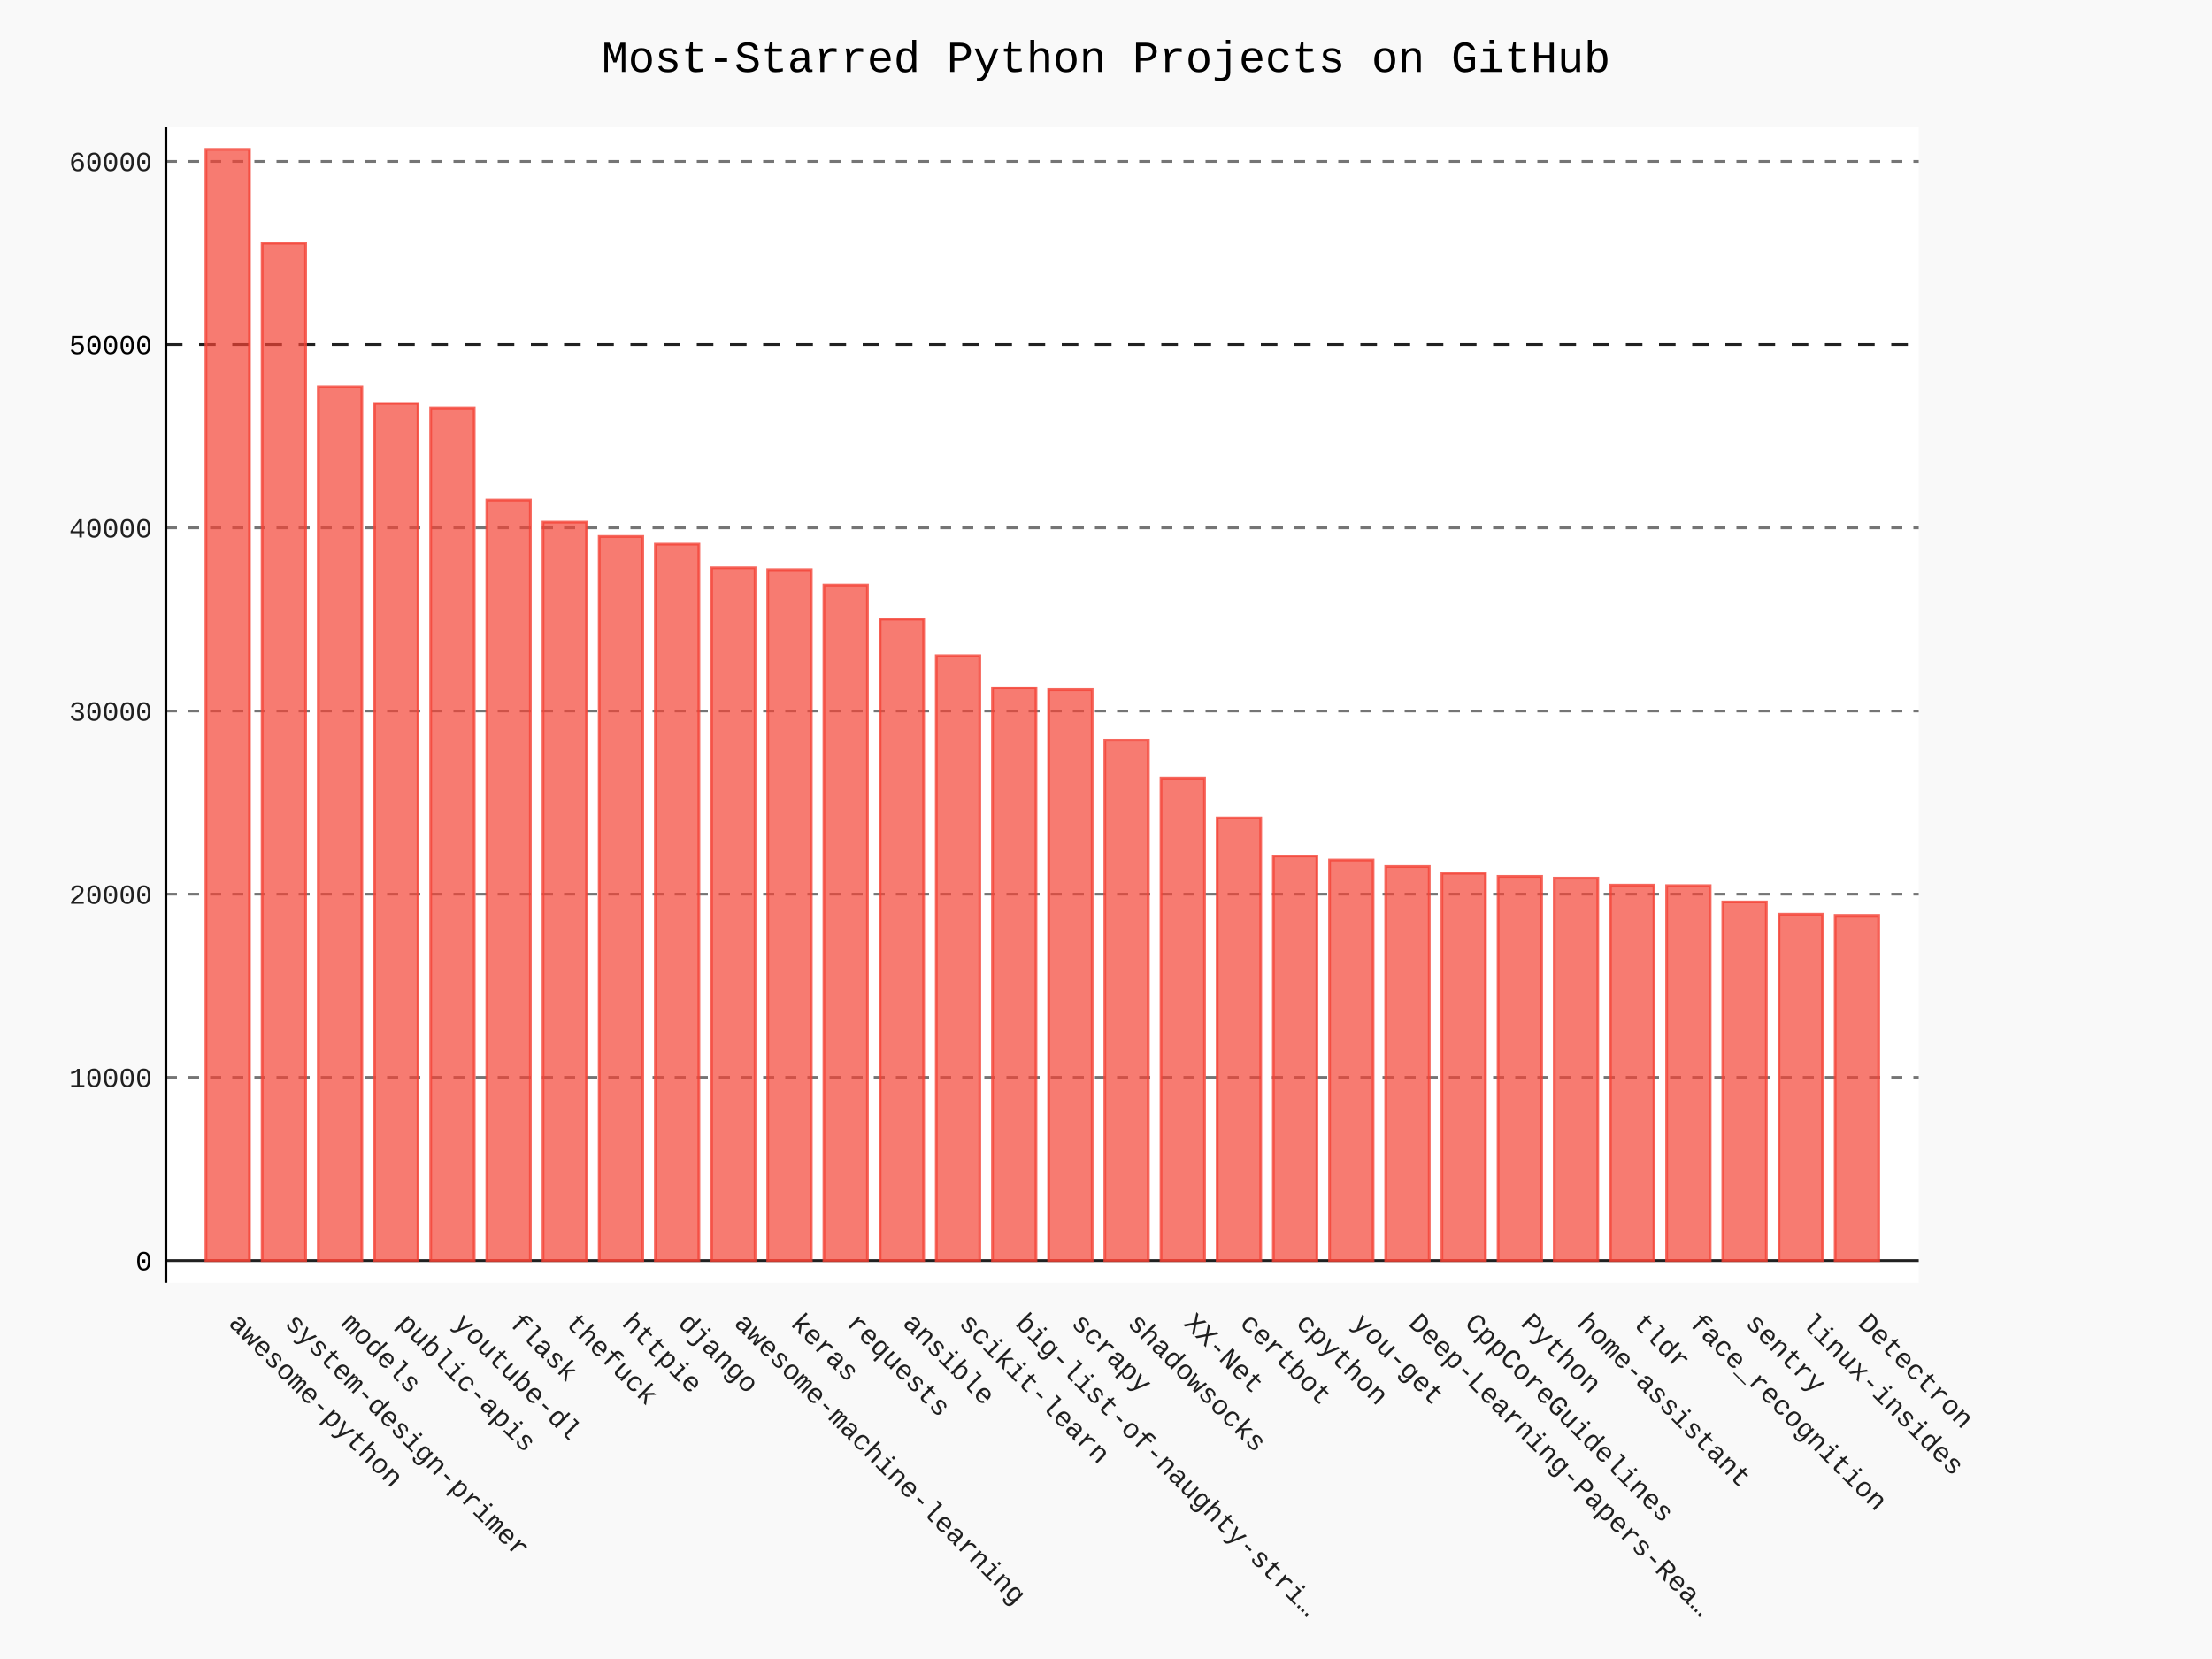
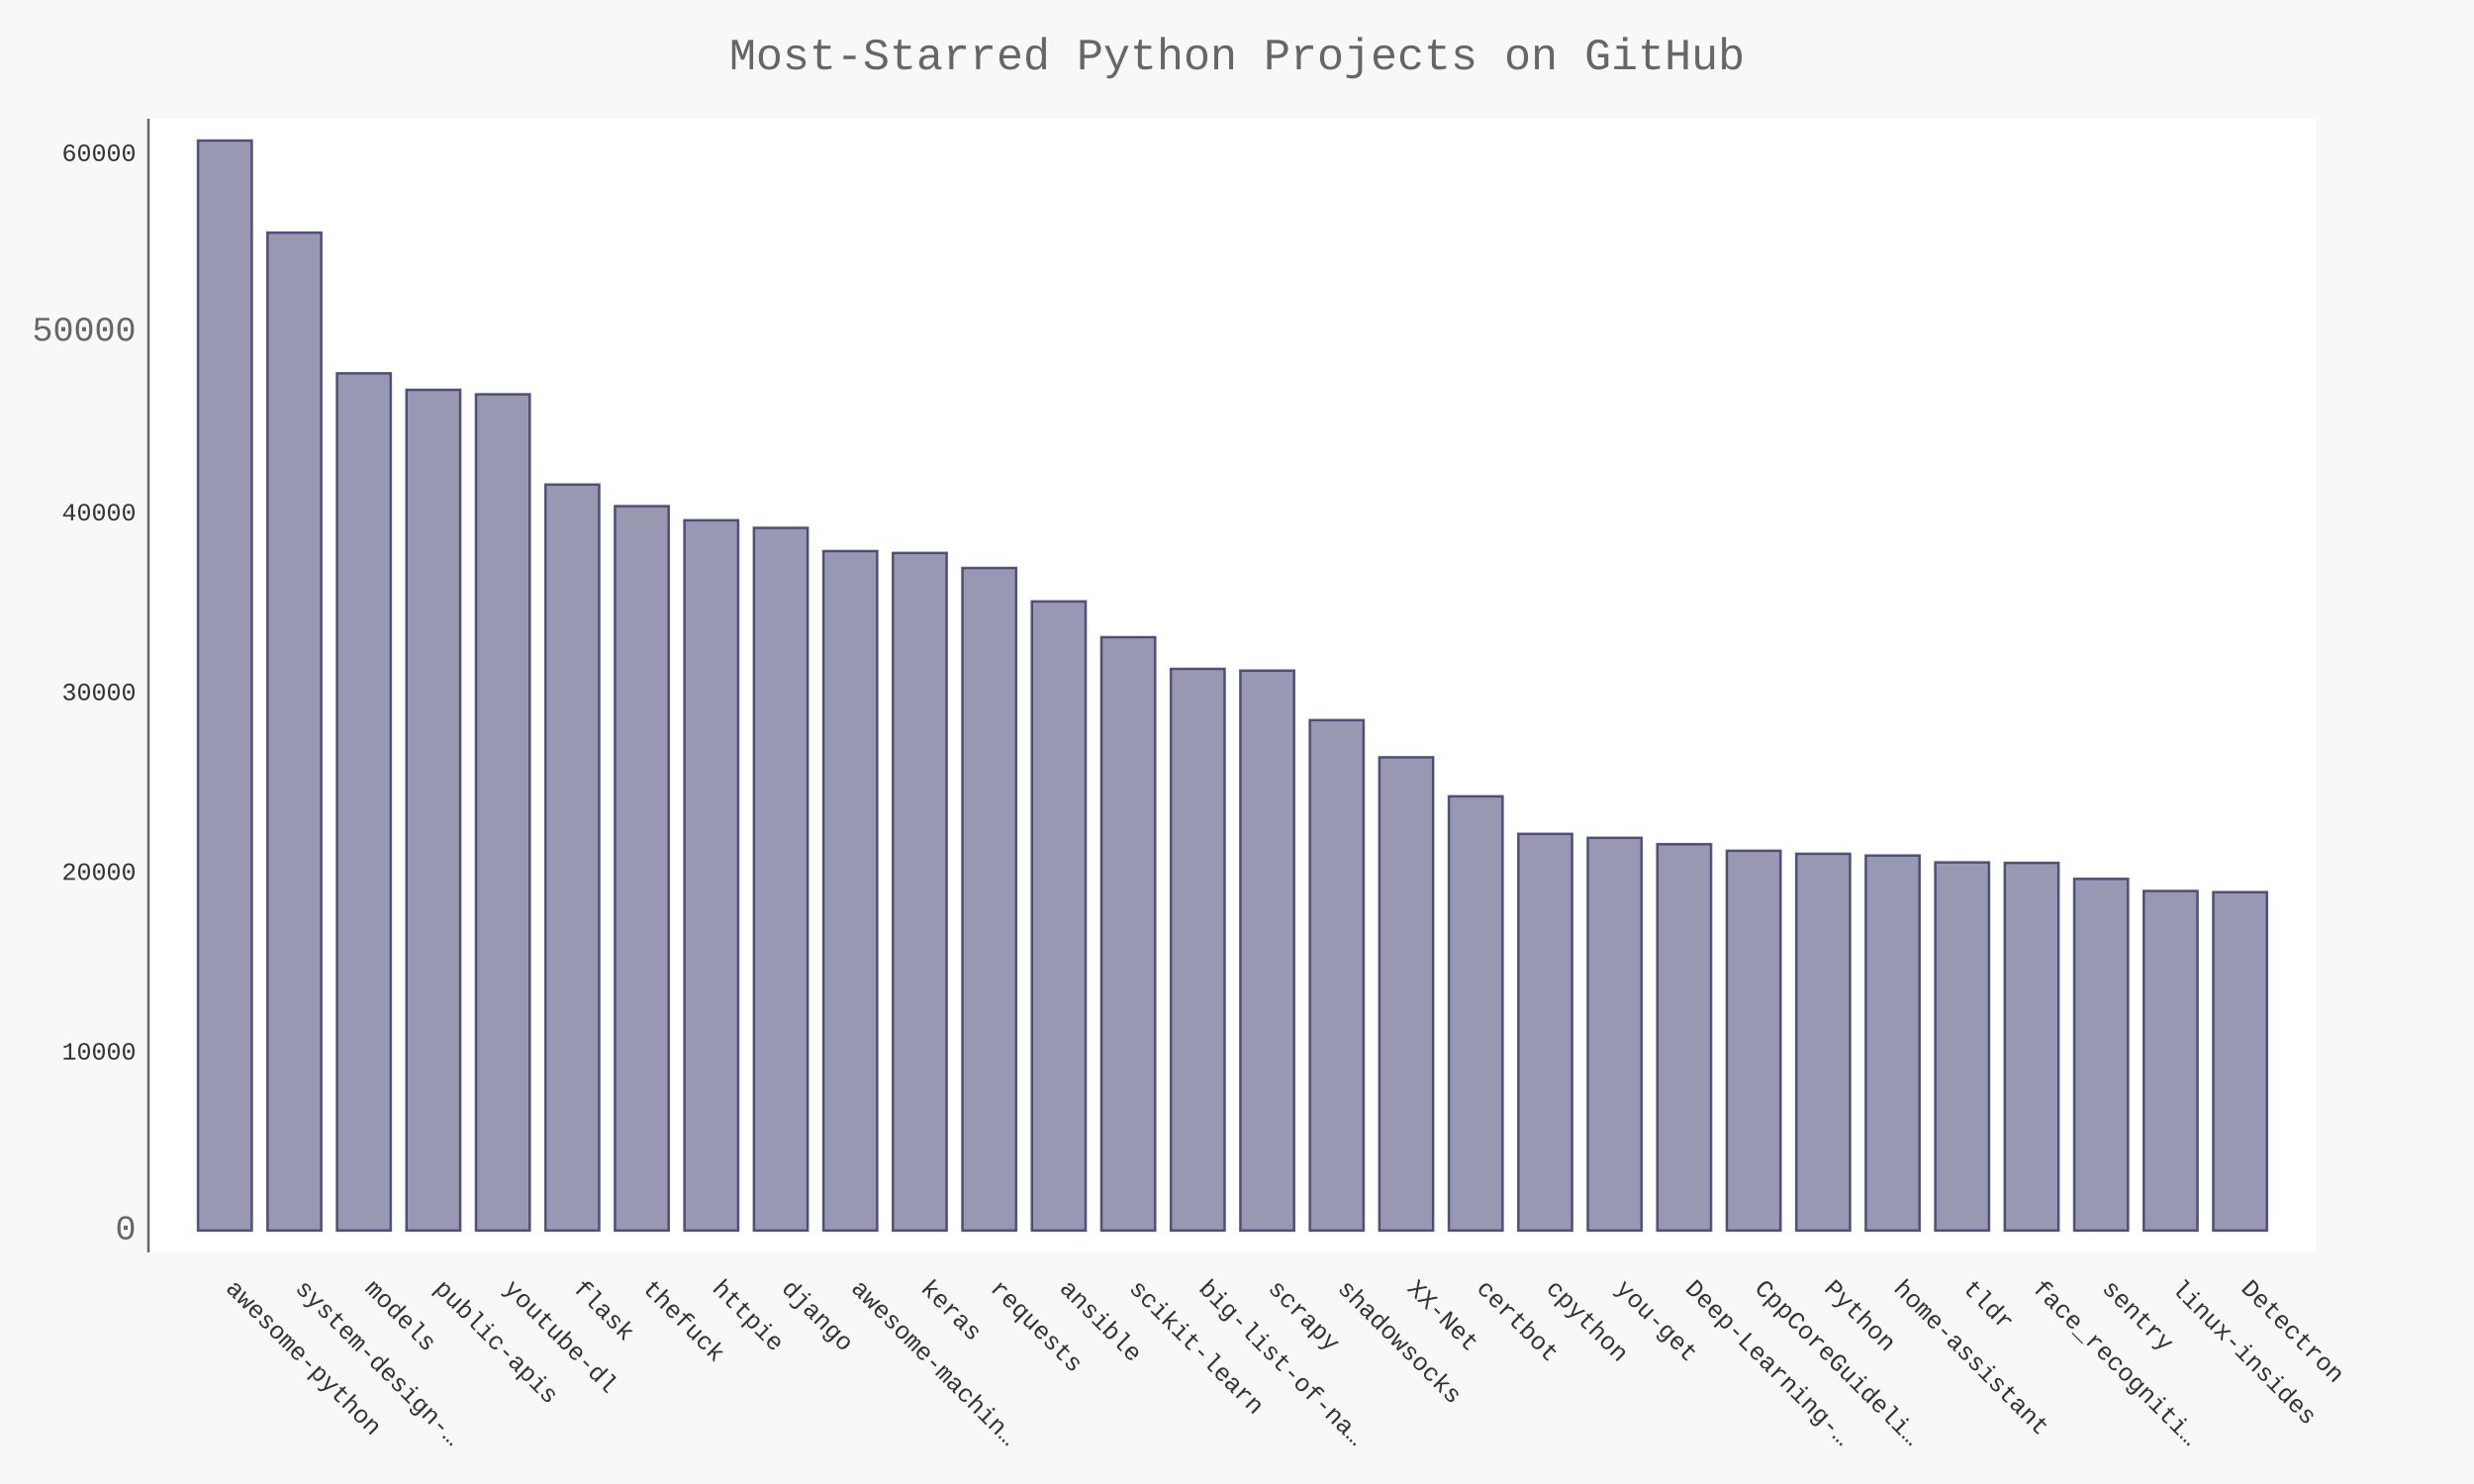
- <svg xmlns="http://www.w3.org/2000/svg" class="pygal-chart" id="chart-95fcac6f-c3df-4979-a7d0-136df55eccc1" viewBox="0 0 800 600">
+ <svg xmlns="http://www.w3.org/2000/svg" class="pygal-chart" id="chart-4a30f2e1-ded0-4e2e-af99-1e993061025d" viewBox="0 0 1000 600">
  <defs>
-     <style type="text/css">#chart-95fcac6f-c3df-4979-a7d0-136df55eccc1{-webkit-user-select:none;-webkit-font-smoothing:antialiased;font-family:Consolas,"Liberation Mono",Menlo,Courier,monospace}#chart-95fcac6f-c3df-4979-a7d0-136df55eccc1 .title{font-family:Consolas,"Liberation Mono",Menlo,Courier,monospace;font-size:16px}#chart-95fcac6f-c3df-4979-a7d0-136df55eccc1 .legends .legend text{font-family:Consolas,"Liberation Mono",Menlo,Courier,monospace;font-size:14px}#chart-95fcac6f-c3df-4979-a7d0-136df55eccc1 .axis text{font-family:Consolas,"Liberation Mono",Menlo,Courier,monospace;font-size:10px}#chart-95fcac6f-c3df-4979-a7d0-136df55eccc1 .axis text.major{font-family:Consolas,"Liberation Mono",Menlo,Courier,monospace;font-size:10px}#chart-95fcac6f-c3df-4979-a7d0-136df55eccc1 .text-overlay text.value{font-family:Consolas,"Liberation Mono",Menlo,Courier,monospace;font-size:16px}#chart-95fcac6f-c3df-4979-a7d0-136df55eccc1 .text-overlay text.label{font-family:Consolas,"Liberation Mono",Menlo,Courier,monospace;font-size:10px}#chart-95fcac6f-c3df-4979-a7d0-136df55eccc1 .tooltip{font-family:Consolas,"Liberation Mono",Menlo,Courier,monospace;font-size:14px}#chart-95fcac6f-c3df-4979-a7d0-136df55eccc1 text.no_data{font-family:Consolas,"Liberation Mono",Menlo,Courier,monospace;font-size:64px}
- #chart-95fcac6f-c3df-4979-a7d0-136df55eccc1{background-color:rgba(249,249,249,1)}#chart-95fcac6f-c3df-4979-a7d0-136df55eccc1 path,#chart-95fcac6f-c3df-4979-a7d0-136df55eccc1 line,#chart-95fcac6f-c3df-4979-a7d0-136df55eccc1 rect,#chart-95fcac6f-c3df-4979-a7d0-136df55eccc1 circle{-webkit-transition:150ms;-moz-transition:150ms;transition:150ms}#chart-95fcac6f-c3df-4979-a7d0-136df55eccc1 .graph &gt; .background{fill:rgba(249,249,249,1)}#chart-95fcac6f-c3df-4979-a7d0-136df55eccc1 .plot &gt; .background{fill:rgba(255,255,255,1)}#chart-95fcac6f-c3df-4979-a7d0-136df55eccc1 .graph{fill:rgba(0,0,0,.87)}#chart-95fcac6f-c3df-4979-a7d0-136df55eccc1 text.no_data{fill:rgba(0,0,0,1)}#chart-95fcac6f-c3df-4979-a7d0-136df55eccc1 .title{fill:rgba(0,0,0,1)}#chart-95fcac6f-c3df-4979-a7d0-136df55eccc1 .legends .legend text{fill:rgba(0,0,0,.87)}#chart-95fcac6f-c3df-4979-a7d0-136df55eccc1 .legends .legend:hover text{fill:rgba(0,0,0,1)}#chart-95fcac6f-c3df-4979-a7d0-136df55eccc1 .axis .line{stroke:rgba(0,0,0,1)}#chart-95fcac6f-c3df-4979-a7d0-136df55eccc1 .axis .guide.line{stroke:rgba(0,0,0,.54)}#chart-95fcac6f-c3df-4979-a7d0-136df55eccc1 .axis .major.line{stroke:rgba(0,0,0,.87)}#chart-95fcac6f-c3df-4979-a7d0-136df55eccc1 .axis text.major{fill:rgba(0,0,0,1)}#chart-95fcac6f-c3df-4979-a7d0-136df55eccc1 .axis.y .guides:hover .guide.line,#chart-95fcac6f-c3df-4979-a7d0-136df55eccc1 .line-graph .axis.x .guides:hover .guide.line,#chart-95fcac6f-c3df-4979-a7d0-136df55eccc1 .stackedline-graph .axis.x .guides:hover .guide.line,#chart-95fcac6f-c3df-4979-a7d0-136df55eccc1 .xy-graph .axis.x .guides:hover .guide.line{stroke:rgba(0,0,0,1)}#chart-95fcac6f-c3df-4979-a7d0-136df55eccc1 .axis .guides:hover text{fill:rgba(0,0,0,1)}#chart-95fcac6f-c3df-4979-a7d0-136df55eccc1 .reactive{fill-opacity:.7;stroke-opacity:.8}#chart-95fcac6f-c3df-4979-a7d0-136df55eccc1 .ci{stroke:rgba(0,0,0,.87)}#chart-95fcac6f-c3df-4979-a7d0-136df55eccc1 .reactive.active,#chart-95fcac6f-c3df-4979-a7d0-136df55eccc1 .active .reactive{fill-opacity:.8;stroke-opacity:.9;stroke-width:4}#chart-95fcac6f-c3df-4979-a7d0-136df55eccc1 .ci .reactive.active{stroke-width:1.5}#chart-95fcac6f-c3df-4979-a7d0-136df55eccc1 .series text{fill:rgba(0,0,0,1)}#chart-95fcac6f-c3df-4979-a7d0-136df55eccc1 .tooltip rect{fill:rgba(255,255,255,1);stroke:rgba(0,0,0,1);-webkit-transition:opacity 150ms;-moz-transition:opacity 150ms;transition:opacity 150ms}#chart-95fcac6f-c3df-4979-a7d0-136df55eccc1 .tooltip .label{fill:rgba(0,0,0,.87)}#chart-95fcac6f-c3df-4979-a7d0-136df55eccc1 .tooltip .label{fill:rgba(0,0,0,.87)}#chart-95fcac6f-c3df-4979-a7d0-136df55eccc1 .tooltip .legend{font-size:.8em;fill:rgba(0,0,0,.54)}#chart-95fcac6f-c3df-4979-a7d0-136df55eccc1 .tooltip .x_label{font-size:.6em;fill:rgba(0,0,0,1)}#chart-95fcac6f-c3df-4979-a7d0-136df55eccc1 .tooltip .xlink{font-size:.5em;text-decoration:underline}#chart-95fcac6f-c3df-4979-a7d0-136df55eccc1 .tooltip .value{font-size:1.5em}#chart-95fcac6f-c3df-4979-a7d0-136df55eccc1 .bound{font-size:.5em}#chart-95fcac6f-c3df-4979-a7d0-136df55eccc1 .max-value{font-size:.75em;fill:rgba(0,0,0,.54)}#chart-95fcac6f-c3df-4979-a7d0-136df55eccc1 .map-element{fill:rgba(255,255,255,1);stroke:rgba(0,0,0,.54) !important}#chart-95fcac6f-c3df-4979-a7d0-136df55eccc1 .map-element .reactive{fill-opacity:inherit;stroke-opacity:inherit}#chart-95fcac6f-c3df-4979-a7d0-136df55eccc1 .color-0,#chart-95fcac6f-c3df-4979-a7d0-136df55eccc1 .color-0 a:visited{stroke:#F44336;fill:#F44336}#chart-95fcac6f-c3df-4979-a7d0-136df55eccc1 .text-overlay .color-0 text{fill:black}
- #chart-95fcac6f-c3df-4979-a7d0-136df55eccc1 text.no_data{text-anchor:middle}#chart-95fcac6f-c3df-4979-a7d0-136df55eccc1 .guide.line{fill:none}#chart-95fcac6f-c3df-4979-a7d0-136df55eccc1 .centered{text-anchor:middle}#chart-95fcac6f-c3df-4979-a7d0-136df55eccc1 .title{text-anchor:middle}#chart-95fcac6f-c3df-4979-a7d0-136df55eccc1 .legends .legend text{fill-opacity:1}#chart-95fcac6f-c3df-4979-a7d0-136df55eccc1 .axis.x text{text-anchor:middle}#chart-95fcac6f-c3df-4979-a7d0-136df55eccc1 .axis.x:not(.web) text[transform]{text-anchor:start}#chart-95fcac6f-c3df-4979-a7d0-136df55eccc1 .axis.x:not(.web) text[transform].backwards{text-anchor:end}#chart-95fcac6f-c3df-4979-a7d0-136df55eccc1 .axis.y text{text-anchor:end}#chart-95fcac6f-c3df-4979-a7d0-136df55eccc1 .axis.y text[transform].backwards{text-anchor:start}#chart-95fcac6f-c3df-4979-a7d0-136df55eccc1 .axis.y2 text{text-anchor:start}#chart-95fcac6f-c3df-4979-a7d0-136df55eccc1 .axis.y2 text[transform].backwards{text-anchor:end}#chart-95fcac6f-c3df-4979-a7d0-136df55eccc1 .axis .guide.line{stroke-dasharray:4,4}#chart-95fcac6f-c3df-4979-a7d0-136df55eccc1 .axis .major.guide.line{stroke-dasharray:6,6}#chart-95fcac6f-c3df-4979-a7d0-136df55eccc1 .horizontal .axis.y .guide.line,#chart-95fcac6f-c3df-4979-a7d0-136df55eccc1 .horizontal .axis.y2 .guide.line,#chart-95fcac6f-c3df-4979-a7d0-136df55eccc1 .vertical .axis.x .guide.line{opacity:0}#chart-95fcac6f-c3df-4979-a7d0-136df55eccc1 .horizontal .axis.always_show .guide.line,#chart-95fcac6f-c3df-4979-a7d0-136df55eccc1 .vertical .axis.always_show .guide.line{opacity:1 !important}#chart-95fcac6f-c3df-4979-a7d0-136df55eccc1 .axis.y .guides:hover .guide.line,#chart-95fcac6f-c3df-4979-a7d0-136df55eccc1 .axis.y2 .guides:hover .guide.line,#chart-95fcac6f-c3df-4979-a7d0-136df55eccc1 .axis.x .guides:hover .guide.line{opacity:1}#chart-95fcac6f-c3df-4979-a7d0-136df55eccc1 .axis .guides:hover text{opacity:1}#chart-95fcac6f-c3df-4979-a7d0-136df55eccc1 .nofill{fill:none}#chart-95fcac6f-c3df-4979-a7d0-136df55eccc1 .subtle-fill{fill-opacity:.2}#chart-95fcac6f-c3df-4979-a7d0-136df55eccc1 .dot{stroke-width:1px;fill-opacity:1}#chart-95fcac6f-c3df-4979-a7d0-136df55eccc1 .dot.active{stroke-width:5px}#chart-95fcac6f-c3df-4979-a7d0-136df55eccc1 .dot.negative{fill:transparent}#chart-95fcac6f-c3df-4979-a7d0-136df55eccc1 text,#chart-95fcac6f-c3df-4979-a7d0-136df55eccc1 tspan{stroke:none !important}#chart-95fcac6f-c3df-4979-a7d0-136df55eccc1 .series text.active{opacity:1}#chart-95fcac6f-c3df-4979-a7d0-136df55eccc1 .tooltip rect{fill-opacity:.95;stroke-width:.5}#chart-95fcac6f-c3df-4979-a7d0-136df55eccc1 .tooltip text{fill-opacity:1}#chart-95fcac6f-c3df-4979-a7d0-136df55eccc1 .showable{visibility:hidden}#chart-95fcac6f-c3df-4979-a7d0-136df55eccc1 .showable.shown{visibility:visible}#chart-95fcac6f-c3df-4979-a7d0-136df55eccc1 .gauge-background{fill:rgba(229,229,229,1);stroke:none}#chart-95fcac6f-c3df-4979-a7d0-136df55eccc1 .bg-lines{stroke:rgba(249,249,249,1);stroke-width:2px}</style>
+     <style type="text/css">#chart-4a30f2e1-ded0-4e2e-af99-1e993061025d{-webkit-user-select:none;-webkit-font-smoothing:antialiased;font-family:Consolas,"Liberation Mono",Menlo,Courier,monospace}#chart-4a30f2e1-ded0-4e2e-af99-1e993061025d .title{font-family:Consolas,"Liberation Mono",Menlo,Courier,monospace;font-size:18px}#chart-4a30f2e1-ded0-4e2e-af99-1e993061025d .legends .legend text{font-family:Consolas,"Liberation Mono",Menlo,Courier,monospace;font-size:14px}#chart-4a30f2e1-ded0-4e2e-af99-1e993061025d .axis text{font-family:Consolas,"Liberation Mono",Menlo,Courier,monospace;font-size:10px}#chart-4a30f2e1-ded0-4e2e-af99-1e993061025d .axis text.major{font-family:Consolas,"Liberation Mono",Menlo,Courier,monospace;font-size:14px}#chart-4a30f2e1-ded0-4e2e-af99-1e993061025d .text-overlay text.value{font-family:Consolas,"Liberation Mono",Menlo,Courier,monospace;font-size:16px}#chart-4a30f2e1-ded0-4e2e-af99-1e993061025d .text-overlay text.label{font-family:Consolas,"Liberation Mono",Menlo,Courier,monospace;font-size:10px}#chart-4a30f2e1-ded0-4e2e-af99-1e993061025d .tooltip{font-family:Consolas,"Liberation Mono",Menlo,Courier,monospace;font-size:14px}#chart-4a30f2e1-ded0-4e2e-af99-1e993061025d text.no_data{font-family:Consolas,"Liberation Mono",Menlo,Courier,monospace;font-size:64px}
+ #chart-4a30f2e1-ded0-4e2e-af99-1e993061025d{background-color:#f8f8f8}#chart-4a30f2e1-ded0-4e2e-af99-1e993061025d path,#chart-4a30f2e1-ded0-4e2e-af99-1e993061025d line,#chart-4a30f2e1-ded0-4e2e-af99-1e993061025d rect,#chart-4a30f2e1-ded0-4e2e-af99-1e993061025d circle{-webkit-transition:250ms ease-in;-moz-transition:250ms ease-in;transition:250ms ease-in}#chart-4a30f2e1-ded0-4e2e-af99-1e993061025d .graph &gt; .background{fill:#f8f8f8}#chart-4a30f2e1-ded0-4e2e-af99-1e993061025d .plot &gt; .background{fill:#ffffff}#chart-4a30f2e1-ded0-4e2e-af99-1e993061025d .graph{fill:#333}#chart-4a30f2e1-ded0-4e2e-af99-1e993061025d text.no_data{fill:#666}#chart-4a30f2e1-ded0-4e2e-af99-1e993061025d .title{fill:#666}#chart-4a30f2e1-ded0-4e2e-af99-1e993061025d .legends .legend text{fill:#333}#chart-4a30f2e1-ded0-4e2e-af99-1e993061025d .legends .legend:hover text{fill:#666}#chart-4a30f2e1-ded0-4e2e-af99-1e993061025d .axis .line{stroke:#666}#chart-4a30f2e1-ded0-4e2e-af99-1e993061025d .axis .guide.line{stroke:rgba(0,0,0,0.5)}#chart-4a30f2e1-ded0-4e2e-af99-1e993061025d .axis .major.line{stroke:#333}#chart-4a30f2e1-ded0-4e2e-af99-1e993061025d .axis text.major{fill:#666}#chart-4a30f2e1-ded0-4e2e-af99-1e993061025d .axis.y .guides:hover .guide.line,#chart-4a30f2e1-ded0-4e2e-af99-1e993061025d .line-graph .axis.x .guides:hover .guide.line,#chart-4a30f2e1-ded0-4e2e-af99-1e993061025d .stackedline-graph .axis.x .guides:hover .guide.line,#chart-4a30f2e1-ded0-4e2e-af99-1e993061025d .xy-graph .axis.x .guides:hover .guide.line{stroke:#666}#chart-4a30f2e1-ded0-4e2e-af99-1e993061025d .axis .guides:hover text{fill:#666}#chart-4a30f2e1-ded0-4e2e-af99-1e993061025d .reactive{fill-opacity:.5;stroke-opacity:.8}#chart-4a30f2e1-ded0-4e2e-af99-1e993061025d .ci{stroke:#333}#chart-4a30f2e1-ded0-4e2e-af99-1e993061025d .reactive.active,#chart-4a30f2e1-ded0-4e2e-af99-1e993061025d .active .reactive{fill-opacity:.9;stroke-opacity:.9;stroke-width:4}#chart-4a30f2e1-ded0-4e2e-af99-1e993061025d .ci .reactive.active{stroke-width:1.5}#chart-4a30f2e1-ded0-4e2e-af99-1e993061025d .series text{fill:#666}#chart-4a30f2e1-ded0-4e2e-af99-1e993061025d .tooltip rect{fill:#ffffff;stroke:#666;-webkit-transition:opacity 250ms ease-in;-moz-transition:opacity 250ms ease-in;transition:opacity 250ms ease-in}#chart-4a30f2e1-ded0-4e2e-af99-1e993061025d .tooltip .label{fill:#333}#chart-4a30f2e1-ded0-4e2e-af99-1e993061025d .tooltip .label{fill:#333}#chart-4a30f2e1-ded0-4e2e-af99-1e993061025d .tooltip .legend{font-size:.8em;fill:rgba(0,0,0,0.5)}#chart-4a30f2e1-ded0-4e2e-af99-1e993061025d .tooltip .x_label{font-size:.6em;fill:#666}#chart-4a30f2e1-ded0-4e2e-af99-1e993061025d .tooltip .xlink{font-size:.5em;text-decoration:underline}#chart-4a30f2e1-ded0-4e2e-af99-1e993061025d .tooltip .value{font-size:1.5em}#chart-4a30f2e1-ded0-4e2e-af99-1e993061025d .bound{font-size:.5em}#chart-4a30f2e1-ded0-4e2e-af99-1e993061025d .max-value{font-size:.75em;fill:rgba(0,0,0,0.5)}#chart-4a30f2e1-ded0-4e2e-af99-1e993061025d .map-element{fill:#ffffff;stroke:rgba(0,0,0,0.5) !important}#chart-4a30f2e1-ded0-4e2e-af99-1e993061025d .map-element .reactive{fill-opacity:inherit;stroke-opacity:inherit}#chart-4a30f2e1-ded0-4e2e-af99-1e993061025d .color-0,#chart-4a30f2e1-ded0-4e2e-af99-1e993061025d .color-0 a:visited{stroke:#333366;fill:#333366}#chart-4a30f2e1-ded0-4e2e-af99-1e993061025d .text-overlay .color-0 text{fill:black}
+ #chart-4a30f2e1-ded0-4e2e-af99-1e993061025d text.no_data{text-anchor:middle}#chart-4a30f2e1-ded0-4e2e-af99-1e993061025d .guide.line{fill:none}#chart-4a30f2e1-ded0-4e2e-af99-1e993061025d .centered{text-anchor:middle}#chart-4a30f2e1-ded0-4e2e-af99-1e993061025d .title{text-anchor:middle}#chart-4a30f2e1-ded0-4e2e-af99-1e993061025d .legends .legend text{fill-opacity:1}#chart-4a30f2e1-ded0-4e2e-af99-1e993061025d .axis.x text{text-anchor:middle}#chart-4a30f2e1-ded0-4e2e-af99-1e993061025d .axis.x:not(.web) text[transform]{text-anchor:start}#chart-4a30f2e1-ded0-4e2e-af99-1e993061025d .axis.x:not(.web) text[transform].backwards{text-anchor:end}#chart-4a30f2e1-ded0-4e2e-af99-1e993061025d .axis.y text{text-anchor:end}#chart-4a30f2e1-ded0-4e2e-af99-1e993061025d .axis.y text[transform].backwards{text-anchor:start}#chart-4a30f2e1-ded0-4e2e-af99-1e993061025d .axis.y2 text{text-anchor:start}#chart-4a30f2e1-ded0-4e2e-af99-1e993061025d .axis.y2 text[transform].backwards{text-anchor:end}#chart-4a30f2e1-ded0-4e2e-af99-1e993061025d .axis .guide.line{stroke-dasharray:4,4}#chart-4a30f2e1-ded0-4e2e-af99-1e993061025d .axis .major.guide.line{stroke-dasharray:6,6}#chart-4a30f2e1-ded0-4e2e-af99-1e993061025d .horizontal .axis.y .guide.line,#chart-4a30f2e1-ded0-4e2e-af99-1e993061025d .horizontal .axis.y2 .guide.line,#chart-4a30f2e1-ded0-4e2e-af99-1e993061025d .vertical .axis.x .guide.line{opacity:0}#chart-4a30f2e1-ded0-4e2e-af99-1e993061025d .horizontal .axis.always_show .guide.line,#chart-4a30f2e1-ded0-4e2e-af99-1e993061025d .vertical .axis.always_show .guide.line{opacity:1 !important}#chart-4a30f2e1-ded0-4e2e-af99-1e993061025d .axis.y .guides:hover .guide.line,#chart-4a30f2e1-ded0-4e2e-af99-1e993061025d .axis.y2 .guides:hover .guide.line,#chart-4a30f2e1-ded0-4e2e-af99-1e993061025d .axis.x .guides:hover .guide.line{opacity:1}#chart-4a30f2e1-ded0-4e2e-af99-1e993061025d .axis .guides:hover text{opacity:1}#chart-4a30f2e1-ded0-4e2e-af99-1e993061025d .nofill{fill:none}#chart-4a30f2e1-ded0-4e2e-af99-1e993061025d .subtle-fill{fill-opacity:.2}#chart-4a30f2e1-ded0-4e2e-af99-1e993061025d .dot{stroke-width:1px;fill-opacity:1}#chart-4a30f2e1-ded0-4e2e-af99-1e993061025d .dot.active{stroke-width:5px}#chart-4a30f2e1-ded0-4e2e-af99-1e993061025d .dot.negative{fill:transparent}#chart-4a30f2e1-ded0-4e2e-af99-1e993061025d text,#chart-4a30f2e1-ded0-4e2e-af99-1e993061025d tspan{stroke:none !important}#chart-4a30f2e1-ded0-4e2e-af99-1e993061025d .series text.active{opacity:1}#chart-4a30f2e1-ded0-4e2e-af99-1e993061025d .tooltip rect{fill-opacity:.95;stroke-width:.5}#chart-4a30f2e1-ded0-4e2e-af99-1e993061025d .tooltip text{fill-opacity:1}#chart-4a30f2e1-ded0-4e2e-af99-1e993061025d .showable{visibility:hidden}#chart-4a30f2e1-ded0-4e2e-af99-1e993061025d .showable.shown{visibility:visible}#chart-4a30f2e1-ded0-4e2e-af99-1e993061025d .gauge-background{fill:rgba(229,229,229,1);stroke:none}#chart-4a30f2e1-ded0-4e2e-af99-1e993061025d .bg-lines{stroke:#f8f8f8;stroke-width:2px}</style>
  </defs>
  <g class="graph bar-graph vertical">
-     <rect class="background" height="600" width="800" x="0" y="0" />
-     <g class="plot" transform="translate(60, 46)">
-       <rect class="background" height="417.934" width="633.934" x="0" y="0" />
-       <g class="axis y always_show">
-         <g class="guides">
-           <path class="axis major line" d="M0 409.897 h633.934" />
-           <text class="major" x="-5" y="413.397">0</text>
-         </g>
-         <g class="guides">
-           <path class="guide line" d="M0 343.647 h633.934" />
-           <text class="" x="-5" y="347.147">10000</text>
-         </g>
-         <g class="guides">
-           <path class="guide line" d="M0 277.397 h633.934" />
-           <text class="" x="-5" y="280.897">20000</text>
-         </g>
-         <g class="guides">
-           <path class="guide line" d="M0 211.147 h633.934" />
-           <text class="" x="-5" y="214.647">30000</text>
-         </g>
-         <g class="guides">
-           <path class="guide line" d="M0 144.897 h633.934" />
-           <text class="" x="-5" y="148.397">40000</text>
-         </g>
-         <g class="guides">
-           <path class="major guide line" d="M0 78.647 h633.934" />
-           <text class="major" x="-5" y="82.147">50000</text>
-         </g>
-         <g class="guides">
-           <path class="guide line" d="M0 12.396 h633.934" />
-           <text class="" x="-5" y="15.896">60000</text>
+     <rect class="background" height="600" width="1000" x="0" y="0" />
+     <g class="plot" transform="translate(60, 48)">
+       <rect class="background" height="458.36" width="876.36" x="0" y="0" />
+       <g class="axis y">
+         <g class="guides">
+           <text class="major" x="-5" y="453.046">0</text>
+         </g>
+         <g class="guides">
+           <text class="" x="-5" y="380.387">10000</text>
+         </g>
+         <g class="guides">
+           <text class="" x="-5" y="307.729">20000</text>
+         </g>
+         <g class="guides">
+           <text class="" x="-5" y="235.071">30000</text>
+         </g>
+         <g class="guides">
+           <text class="" x="-5" y="162.412">40000</text>
+         </g>
+         <g class="guides">
+           <text class="major" x="-5" y="89.754">50000</text>
+         </g>
+         <g class="guides">
+           <text class="" x="-5" y="17.096">60000</text>
        </g>
      </g>
      <g class="axis x">
-         <path class="line" d="M0 0 v417.934" />
-         <g class="guides">
-           <path class="guide line" d="M22.35 0 v417.934" />
-           <text class="" transform="rotate(45 22.35024 432.934)" x="22.35" y="432.934">awesome-python</text>
-         </g>
-         <g class="guides">
-           <path class="guide line" d="M42.669 0 v417.934" />
-           <text class="" transform="rotate(45 42.66863 432.934)" x="42.669" y="432.934">system-design-primer</text>
-         </g>
-         <g class="guides">
-           <path class="guide line" d="M62.987 0 v417.934" />
-           <text class="" transform="rotate(45 62.98703 432.934)" x="62.987" y="432.934">models</text>
-         </g>
-         <g class="guides">
-           <path class="guide line" d="M83.305 0 v417.934" />
-           <text class="" transform="rotate(45 83.30543 432.934)" x="83.305" y="432.934">public-apis</text>
-         </g>
-         <g class="guides">
-           <path class="guide line" d="M103.624 0 v417.934" />
-           <text class="" transform="rotate(45 103.6238 432.934)" x="103.624" y="432.934">youtube-dl</text>
-         </g>
-         <g class="guides">
-           <path class="guide line" d="M123.942 0 v417.934" />
-           <text class="" transform="rotate(45 123.9422 432.934)" x="123.942" y="432.934">flask</text>
-         </g>
-         <g class="guides">
-           <path class="guide line" d="M144.261 0 v417.934" />
-           <text class="" transform="rotate(45 144.2606 432.934)" x="144.261" y="432.934">thefuck</text>
-         </g>
-         <g class="guides">
-           <path class="guide line" d="M164.579 0 v417.934" />
-           <text class="" transform="rotate(45 164.579 432.934)" x="164.579" y="432.934">httpie</text>
-         </g>
-         <g class="guides">
-           <path class="guide line" d="M184.897 0 v417.934" />
-           <text class="" transform="rotate(45 184.8974 432.934)" x="184.897" y="432.934">django</text>
-         </g>
-         <g class="guides">
-           <path class="guide line" d="M205.216 0 v417.934" />
-           <text class="" transform="rotate(45 205.2158 432.934)" x="205.216" y="432.934">awesome-machine-learning</text>
-         </g>
-         <g class="guides">
-           <path class="guide line" d="M225.534 0 v417.934" />
-           <text class="" transform="rotate(45 225.5342 432.934)" x="225.534" y="432.934">keras</text>
-         </g>
-         <g class="guides">
-           <path class="guide line" d="M245.853 0 v417.934" />
-           <text class="" transform="rotate(45 245.8526 432.934)" x="245.853" y="432.934">requests</text>
-         </g>
-         <g class="guides">
-           <path class="guide line" d="M266.171 0 v417.934" />
-           <text class="" transform="rotate(45 266.171 432.934)" x="266.171" y="432.934">ansible</text>
-         </g>
-         <g class="guides">
-           <path class="guide line" d="M286.489 0 v417.934" />
-           <text class="" transform="rotate(45 286.4894 432.934)" x="286.489" y="432.934">scikit-learn</text>
-         </g>
-         <g class="guides">
-           <path class="guide line" d="M306.808 0 v417.934" />
-           <text class="" transform="rotate(45 306.8078 432.934)" x="306.808" y="432.934">big-list-of-naughty-stri…</text>
-         </g>
-         <g class="guides">
-           <path class="guide line" d="M327.126 0 v417.934" />
-           <text class="" transform="rotate(45 327.1262 432.934)" x="327.126" y="432.934">scrapy</text>
-         </g>
-         <g class="guides">
-           <path class="guide line" d="M347.445 0 v417.934" />
-           <text class="" transform="rotate(45 347.4446 432.934)" x="347.445" y="432.934">shadowsocks</text>
-         </g>
-         <g class="guides">
-           <path class="guide line" d="M367.763 0 v417.934" />
-           <text class="" transform="rotate(45 367.763 432.934)" x="367.763" y="432.934">XX-Net</text>
-         </g>
-         <g class="guides">
-           <path class="guide line" d="M388.081 0 v417.934" />
-           <text class="" transform="rotate(45 388.0814 432.934)" x="388.081" y="432.934">certbot</text>
-         </g>
-         <g class="guides">
-           <path class="guide line" d="M408.4 0 v417.934" />
-           <text class="" transform="rotate(45 408.3998 432.934)" x="408.4" y="432.934">cpython</text>
-         </g>
-         <g class="guides">
-           <path class="guide line" d="M428.718 0 v417.934" />
-           <text class="" transform="rotate(45 428.7182 432.934)" x="428.718" y="432.934">you-get</text>
-         </g>
-         <g class="guides">
-           <path class="guide line" d="M449.037 0 v417.934" />
-           <text class="" transform="rotate(45 449.0366 432.934)" x="449.037" y="432.934">Deep-Learning-Papers-Rea…</text>
-         </g>
-         <g class="guides">
-           <path class="guide line" d="M469.355 0 v417.934" />
-           <text class="" transform="rotate(45 469.355 432.934)" x="469.355" y="432.934">CppCoreGuidelines</text>
-         </g>
-         <g class="guides">
-           <path class="guide line" d="M489.673 0 v417.934" />
-           <text class="" transform="rotate(45 489.6734 432.934)" x="489.673" y="432.934">Python</text>
-         </g>
-         <g class="guides">
-           <path class="guide line" d="M509.992 0 v417.934" />
-           <text class="" transform="rotate(45 509.9918 432.934)" x="509.992" y="432.934">home-assistant</text>
-         </g>
-         <g class="guides">
-           <path class="guide line" d="M530.31 0 v417.934" />
-           <text class="" transform="rotate(45 530.3102 432.934)" x="530.31" y="432.934">tldr</text>
-         </g>
-         <g class="guides">
-           <path class="guide line" d="M550.629 0 v417.934" />
-           <text class="" transform="rotate(45 550.6286 432.934)" x="550.629" y="432.934">face_recognition</text>
-         </g>
-         <g class="guides">
-           <path class="guide line" d="M570.947 0 v417.934" />
-           <text class="" transform="rotate(45 570.947 432.934)" x="570.947" y="432.934">sentry</text>
-         </g>
-         <g class="guides">
-           <path class="guide line" d="M591.265 0 v417.934" />
-           <text class="" transform="rotate(45 591.2653 432.934)" x="591.265" y="432.934">linux-insides</text>
-         </g>
-         <g class="guides">
-           <path class="guide line" d="M611.584 0 v417.934" />
-           <text class="" transform="rotate(45 611.5837 432.934)" x="611.584" y="432.934">Detectron</text>
+         <path class="line" d="M0 0 v458.36" />
+         <g class="guides">
+           <path class="guide line" d="M30.897 0 v458.36" />
+           <text class="" transform="rotate(45 30.89732 473.3604)" x="30.897" y="473.36">awesome-python</text>
+         </g>
+         <g class="guides">
+           <path class="guide line" d="M58.986 0 v458.36" />
+           <text class="" transform="rotate(45 58.9858 473.3604)" x="58.986" y="473.36">system-design-…</text>
+         </g>
+         <g class="guides">
+           <path class="guide line" d="M87.074 0 v458.36" />
+           <text class="" transform="rotate(45 87.07427 473.3604)" x="87.074" y="473.36">models</text>
+         </g>
+         <g class="guides">
+           <path class="guide line" d="M115.163 0 v458.36" />
+           <text class="" transform="rotate(45 115.1627 473.3604)" x="115.163" y="473.36">public-apis</text>
+         </g>
+         <g class="guides">
+           <path class="guide line" d="M143.251 0 v458.36" />
+           <text class="" transform="rotate(45 143.2512 473.3604)" x="143.251" y="473.36">youtube-dl</text>
+         </g>
+         <g class="guides">
+           <path class="guide line" d="M171.34 0 v458.36" />
+           <text class="" transform="rotate(45 171.3397 473.3604)" x="171.34" y="473.36">flask</text>
+         </g>
+         <g class="guides">
+           <path class="guide line" d="M199.428 0 v458.36" />
+           <text class="" transform="rotate(45 199.4282 473.3604)" x="199.428" y="473.36">thefuck</text>
+         </g>
+         <g class="guides">
+           <path class="guide line" d="M227.517 0 v458.36" />
+           <text class="" transform="rotate(45 227.5166 473.3604)" x="227.517" y="473.36">httpie</text>
+         </g>
+         <g class="guides">
+           <path class="guide line" d="M255.605 0 v458.36" />
+           <text class="" transform="rotate(45 255.6051 473.3604)" x="255.605" y="473.36">django</text>
+         </g>
+         <g class="guides">
+           <path class="guide line" d="M283.694 0 v458.36" />
+           <text class="" transform="rotate(45 283.6936 473.3604)" x="283.694" y="473.36">awesome-machin…</text>
+         </g>
+         <g class="guides">
+           <path class="guide line" d="M311.782 0 v458.36" />
+           <text class="" transform="rotate(45 311.7821 473.3604)" x="311.782" y="473.36">keras</text>
+         </g>
+         <g class="guides">
+           <path class="guide line" d="M339.871 0 v458.36" />
+           <text class="" transform="rotate(45 339.8705 473.3604)" x="339.871" y="473.36">requests</text>
+         </g>
+         <g class="guides">
+           <path class="guide line" d="M367.959 0 v458.36" />
+           <text class="" transform="rotate(45 367.959 473.3604)" x="367.959" y="473.36">ansible</text>
+         </g>
+         <g class="guides">
+           <path class="guide line" d="M396.047 0 v458.36" />
+           <text class="" transform="rotate(45 396.0475 473.3604)" x="396.047" y="473.36">scikit-learn</text>
+         </g>
+         <g class="guides">
+           <path class="guide line" d="M424.136 0 v458.36" />
+           <text class="" transform="rotate(45 424.136 473.3604)" x="424.136" y="473.36">big-list-of-na…</text>
+         </g>
+         <g class="guides">
+           <path class="guide line" d="M452.224 0 v458.36" />
+           <text class="" transform="rotate(45 452.2244 473.3604)" x="452.224" y="473.36">scrapy</text>
+         </g>
+         <g class="guides">
+           <path class="guide line" d="M480.313 0 v458.36" />
+           <text class="" transform="rotate(45 480.3129 473.3604)" x="480.313" y="473.36">shadowsocks</text>
+         </g>
+         <g class="guides">
+           <path class="guide line" d="M508.401 0 v458.36" />
+           <text class="" transform="rotate(45 508.4014 473.3604)" x="508.401" y="473.36">XX-Net</text>
+         </g>
+         <g class="guides">
+           <path class="guide line" d="M536.49 0 v458.36" />
+           <text class="" transform="rotate(45 536.4899 473.3604)" x="536.49" y="473.36">certbot</text>
+         </g>
+         <g class="guides">
+           <path class="guide line" d="M564.578 0 v458.36" />
+           <text class="" transform="rotate(45 564.5783 473.3604)" x="564.578" y="473.36">cpython</text>
+         </g>
+         <g class="guides">
+           <path class="guide line" d="M592.667 0 v458.36" />
+           <text class="" transform="rotate(45 592.6668 473.3604)" x="592.667" y="473.36">you-get</text>
+         </g>
+         <g class="guides">
+           <path class="guide line" d="M620.755 0 v458.36" />
+           <text class="" transform="rotate(45 620.7553 473.3604)" x="620.755" y="473.36">Deep-Learning-…</text>
+         </g>
+         <g class="guides">
+           <path class="guide line" d="M648.844 0 v458.36" />
+           <text class="" transform="rotate(45 648.8438 473.3604)" x="648.844" y="473.36">CppCoreGuideli…</text>
+         </g>
+         <g class="guides">
+           <path class="guide line" d="M676.932 0 v458.36" />
+           <text class="" transform="rotate(45 676.9322 473.3604)" x="676.932" y="473.36">Python</text>
+         </g>
+         <g class="guides">
+           <path class="guide line" d="M705.021 0 v458.36" />
+           <text class="" transform="rotate(45 705.0207 473.3604)" x="705.021" y="473.36">home-assistant</text>
+         </g>
+         <g class="guides">
+           <path class="guide line" d="M733.109 0 v458.36" />
+           <text class="" transform="rotate(45 733.1092 473.3604)" x="733.109" y="473.36">tldr</text>
+         </g>
+         <g class="guides">
+           <path class="guide line" d="M761.198 0 v458.36" />
+           <text class="" transform="rotate(45 761.1976 473.3604)" x="761.198" y="473.36">face_recogniti…</text>
+         </g>
+         <g class="guides">
+           <path class="guide line" d="M789.286 0 v458.36" />
+           <text class="" transform="rotate(45 789.2861 473.3604)" x="789.286" y="473.36">sentry</text>
+         </g>
+         <g class="guides">
+           <path class="guide line" d="M817.375 0 v458.36" />
+           <text class="" transform="rotate(45 817.3746 473.3604)" x="817.375" y="473.36">linux-insides</text>
+         </g>
+         <g class="guides">
+           <path class="guide line" d="M845.463 0 v458.36" />
+           <text class="" transform="rotate(45 845.4631 473.3604)" x="845.463" y="473.36">Detectron</text>
        </g>
      </g>
      <g class="series serie-0 color-0">
        <g class="bars">
          <g class="bar">
-             <rect class="rect reactive tooltip-trigger" height="401.86" rx="0" ry="0" width="15.735" x="14.483" y="8.037" />
-           </g>
-           <g class="bar">
-             <rect class="rect reactive tooltip-trigger" height="367.92" rx="0" ry="0" width="15.735" x="34.801" y="41.977" />
-           </g>
-           <g class="bar">
-             <rect class="rect reactive tooltip-trigger" height="316.046" rx="0" ry="0" width="15.735" x="55.12" y="93.851" />
-           </g>
-           <g class="bar">
-             <rect class="rect reactive tooltip-trigger" height="309.964" rx="0" ry="0" width="15.735" x="75.438" y="99.933" />
-           </g>
-           <g class="bar">
-             <rect class="rect reactive tooltip-trigger" height="308.321" rx="0" ry="0" width="15.735" x="95.757" y="101.576" />
-           </g>
-           <g class="bar">
-             <rect class="rect reactive tooltip-trigger" height="275.044" rx="0" ry="0" width="15.735" x="116.075" y="134.853" />
-           </g>
-           <g class="bar">
-             <rect class="rect reactive tooltip-trigger" height="267.067" rx="0" ry="0" width="15.735" x="136.393" y="142.83" />
-           </g>
-           <g class="bar">
-             <rect class="rect reactive tooltip-trigger" height="261.873" rx="0" ry="0" width="15.735" x="156.712" y="148.024" />
-           </g>
-           <g class="bar">
-             <rect class="rect reactive tooltip-trigger" height="259.084" rx="0" ry="0" width="15.735" x="177.03" y="150.813" />
-           </g>
-           <g class="bar">
-             <rect class="rect reactive tooltip-trigger" height="250.518" rx="0" ry="0" width="15.735" x="197.349" y="159.379" />
-           </g>
-           <g class="bar">
-             <rect class="rect reactive tooltip-trigger" height="249.836" rx="0" ry="0" width="15.735" x="217.667" y="160.061" />
-           </g>
-           <g class="bar">
-             <rect class="rect reactive tooltip-trigger" height="244.297" rx="0" ry="0" width="15.735" x="237.985" y="165.6" />
-           </g>
-           <g class="bar">
-             <rect class="rect reactive tooltip-trigger" height="231.955" rx="0" ry="0" width="15.735" x="258.304" y="177.942" />
-           </g>
-           <g class="bar">
-             <rect class="rect reactive tooltip-trigger" height="218.771" rx="0" ry="0" width="15.735" x="278.622" y="191.126" />
-           </g>
-           <g class="bar">
-             <rect class="rect reactive tooltip-trigger" height="207.104" rx="0" ry="0" width="15.735" x="298.941" y="202.792" />
-           </g>
-           <g class="bar">
-             <rect class="rect reactive tooltip-trigger" height="206.455" rx="0" ry="0" width="15.735" x="319.259" y="203.442" />
-           </g>
-           <g class="bar">
-             <rect class="rect reactive tooltip-trigger" height="188.203" rx="0" ry="0" width="15.735" x="339.577" y="221.694" />
-           </g>
-           <g class="bar">
-             <rect class="rect reactive tooltip-trigger" height="174.496" rx="0" ry="0" width="15.735" x="359.896" y="235.401" />
-           </g>
-           <g class="bar">
-             <rect class="rect reactive tooltip-trigger" height="160.113" rx="0" ry="0" width="15.735" x="380.214" y="249.784" />
-           </g>
-           <g class="bar">
-             <rect class="rect reactive tooltip-trigger" height="146.274" rx="0" ry="0" width="15.735" x="400.532" y="263.623" />
-           </g>
-           <g class="bar">
-             <rect class="rect reactive tooltip-trigger" height="144.816" rx="0" ry="0" width="15.735" x="420.851" y="265.081" />
-           </g>
-           <g class="bar">
-             <rect class="rect reactive tooltip-trigger" height="142.471" rx="0" ry="0" width="15.735" x="441.169" y="267.426" />
-           </g>
-           <g class="bar">
-             <rect class="rect reactive tooltip-trigger" height="140.053" rx="0" ry="0" width="15.735" x="461.488" y="269.844" />
-           </g>
-           <g class="bar">
-             <rect class="rect reactive tooltip-trigger" height="138.933" rx="0" ry="0" width="15.735" x="481.806" y="270.964" />
-           </g>
-           <g class="bar">
-             <rect class="rect reactive tooltip-trigger" height="138.29" rx="0" ry="0" width="15.735" x="502.124" y="271.606" />
-           </g>
-           <g class="bar">
-             <rect class="rect reactive tooltip-trigger" height="135.76" rx="0" ry="0" width="15.735" x="522.443" y="274.137" />
-           </g>
-           <g class="bar">
-             <rect class="rect reactive tooltip-trigger" height="135.574" rx="0" ry="0" width="15.735" x="542.761" y="274.323" />
-           </g>
-           <g class="bar">
-             <rect class="rect reactive tooltip-trigger" height="129.678" rx="0" ry="0" width="15.735" x="563.08" y="280.219" />
-           </g>
-           <g class="bar">
-             <rect class="rect reactive tooltip-trigger" height="125.213" rx="0" ry="0" width="15.735" x="583.398" y="284.684" />
-           </g>
-           <g class="bar">
-             <rect class="rect reactive tooltip-trigger" height="124.782" rx="0" ry="0" width="15.735" x="603.716" y="285.115" />
+             <rect class="rect reactive tooltip-trigger" height="440.731" rx="0" ry="0" width="21.752" x="20.021" y="8.815" />
+           </g>
+           <g class="bar">
+             <rect class="rect reactive tooltip-trigger" height="403.508" rx="0" ry="0" width="21.752" x="48.11" y="46.038" />
+           </g>
+           <g class="bar">
+             <rect class="rect reactive tooltip-trigger" height="346.617" rx="0" ry="0" width="21.752" x="76.198" y="102.929" />
+           </g>
+           <g class="bar">
+             <rect class="rect reactive tooltip-trigger" height="339.954" rx="0" ry="0" width="21.752" x="104.287" y="109.592" />
+           </g>
+           <g class="bar">
+             <rect class="rect reactive tooltip-trigger" height="338.145" rx="0" ry="0" width="21.752" x="132.375" y="111.401" />
+           </g>
+           <g class="bar">
+             <rect class="rect reactive tooltip-trigger" height="301.648" rx="0" ry="0" width="21.752" x="160.464" y="147.897" />
+           </g>
+           <g class="bar">
+             <rect class="rect reactive tooltip-trigger" height="292.915" rx="0" ry="0" width="21.752" x="188.552" y="156.631" />
+           </g>
+           <g class="bar">
+             <rect class="rect reactive tooltip-trigger" height="287.211" rx="0" ry="0" width="21.752" x="216.641" y="162.334" />
+           </g>
+           <g class="bar">
+             <rect class="rect reactive tooltip-trigger" height="284.145" rx="0" ry="0" width="21.752" x="244.729" y="165.401" />
+           </g>
+           <g class="bar">
+             <rect class="rect reactive tooltip-trigger" height="274.75" rx="0" ry="0" width="21.752" x="272.818" y="174.795" />
+           </g>
+           <g class="bar">
+             <rect class="rect reactive tooltip-trigger" height="274.002" rx="0" ry="0" width="21.752" x="300.906" y="175.544" />
+           </g>
+           <g class="bar">
+             <rect class="rect reactive tooltip-trigger" height="267.928" rx="0" ry="0" width="21.752" x="328.995" y="181.618" />
+           </g>
+           <g class="bar">
+             <rect class="rect reactive tooltip-trigger" height="254.399" rx="0" ry="0" width="21.752" x="357.083" y="195.147" />
+           </g>
+           <g class="bar">
+             <rect class="rect reactive tooltip-trigger" height="239.94" rx="0" ry="0" width="21.752" x="385.172" y="209.606" />
+           </g>
+           <g class="bar">
+             <rect class="rect reactive tooltip-trigger" height="227.137" rx="0" ry="0" width="21.752" x="413.26" y="222.408" />
+           </g>
+           <g class="bar">
+             <rect class="rect reactive tooltip-trigger" height="226.425" rx="0" ry="0" width="21.752" x="441.349" y="223.12" />
+           </g>
+           <g class="bar">
+             <rect class="rect reactive tooltip-trigger" height="206.408" rx="0" ry="0" width="21.752" x="469.437" y="243.138" />
+           </g>
+           <g class="bar">
+             <rect class="rect reactive tooltip-trigger" height="191.382" rx="0" ry="0" width="21.752" x="497.526" y="258.164" />
+           </g>
+           <g class="bar">
+             <rect class="rect reactive tooltip-trigger" height="175.601" rx="0" ry="0" width="21.752" x="525.614" y="273.945" />
+           </g>
+           <g class="bar">
+             <rect class="rect reactive tooltip-trigger" height="160.422" rx="0" ry="0" width="21.752" x="553.702" y="289.123" />
+           </g>
+           <g class="bar">
+             <rect class="rect reactive tooltip-trigger" height="158.824" rx="0" ry="0" width="21.752" x="581.791" y="290.722" />
+           </g>
+           <g class="bar">
+             <rect class="rect reactive tooltip-trigger" height="156.252" rx="0" ry="0" width="21.752" x="609.879" y="293.294" />
+           </g>
+           <g class="bar">
+             <rect class="rect reactive tooltip-trigger" height="153.6" rx="0" ry="0" width="21.752" x="637.968" y="295.946" />
+           </g>
+           <g class="bar">
+             <rect class="rect reactive tooltip-trigger" height="152.372" rx="0" ry="0" width="21.752" x="666.056" y="297.174" />
+           </g>
+           <g class="bar">
+             <rect class="rect reactive tooltip-trigger" height="151.667" rx="0" ry="0" width="21.752" x="694.145" y="297.879" />
+           </g>
+           <g class="bar">
+             <rect class="rect reactive tooltip-trigger" height="148.892" rx="0" ry="0" width="21.752" x="722.233" y="300.654" />
+           </g>
+           <g class="bar">
+             <rect class="rect reactive tooltip-trigger" height="148.688" rx="0" ry="0" width="21.752" x="750.322" y="300.858" />
+           </g>
+           <g class="bar">
+             <rect class="rect reactive tooltip-trigger" height="142.221" rx="0" ry="0" width="21.752" x="778.41" y="307.324" />
+           </g>
+           <g class="bar">
+             <rect class="rect reactive tooltip-trigger" height="137.324" rx="0" ry="0" width="21.752" x="806.499" y="312.221" />
+           </g>
+           <g class="bar">
+             <rect class="rect reactive tooltip-trigger" height="136.852" rx="0" ry="0" width="21.752" x="834.587" y="312.694" />
          </g>
        </g>
      </g>
    </g>
    <g class="titles">
-       <text class="title plot_title" x="400.0" y="26">Most-Starred Python Projects on GitHub</text>
-     </g>
-     <g class="plot overlay" transform="translate(60, 46)">
+       <text class="title plot_title" x="500.0" y="28">Most-Starred Python Projects on GitHub</text>
+     </g>
+     <g class="plot overlay" transform="translate(60, 48)">
      <g class="series serie-0 color-0" />
    </g>
-     <g class="plot text-overlay" transform="translate(60, 46)">
+     <g class="plot text-overlay" transform="translate(60, 48)">
      <g class="series serie-0 color-0" />
    </g>
-     <g class="plot tooltip-overlay" transform="translate(60, 46)">
+     <g class="plot tooltip-overlay" transform="translate(60, 48)">
      <g class="tooltip" style="opacity: 0" transform="translate(0 0)">
        <rect class="tooltip-box" height="0" rx="0" ry="0" width="0" />
        <g class="text" />
      </g>
    </g>
  </g>
</svg>
